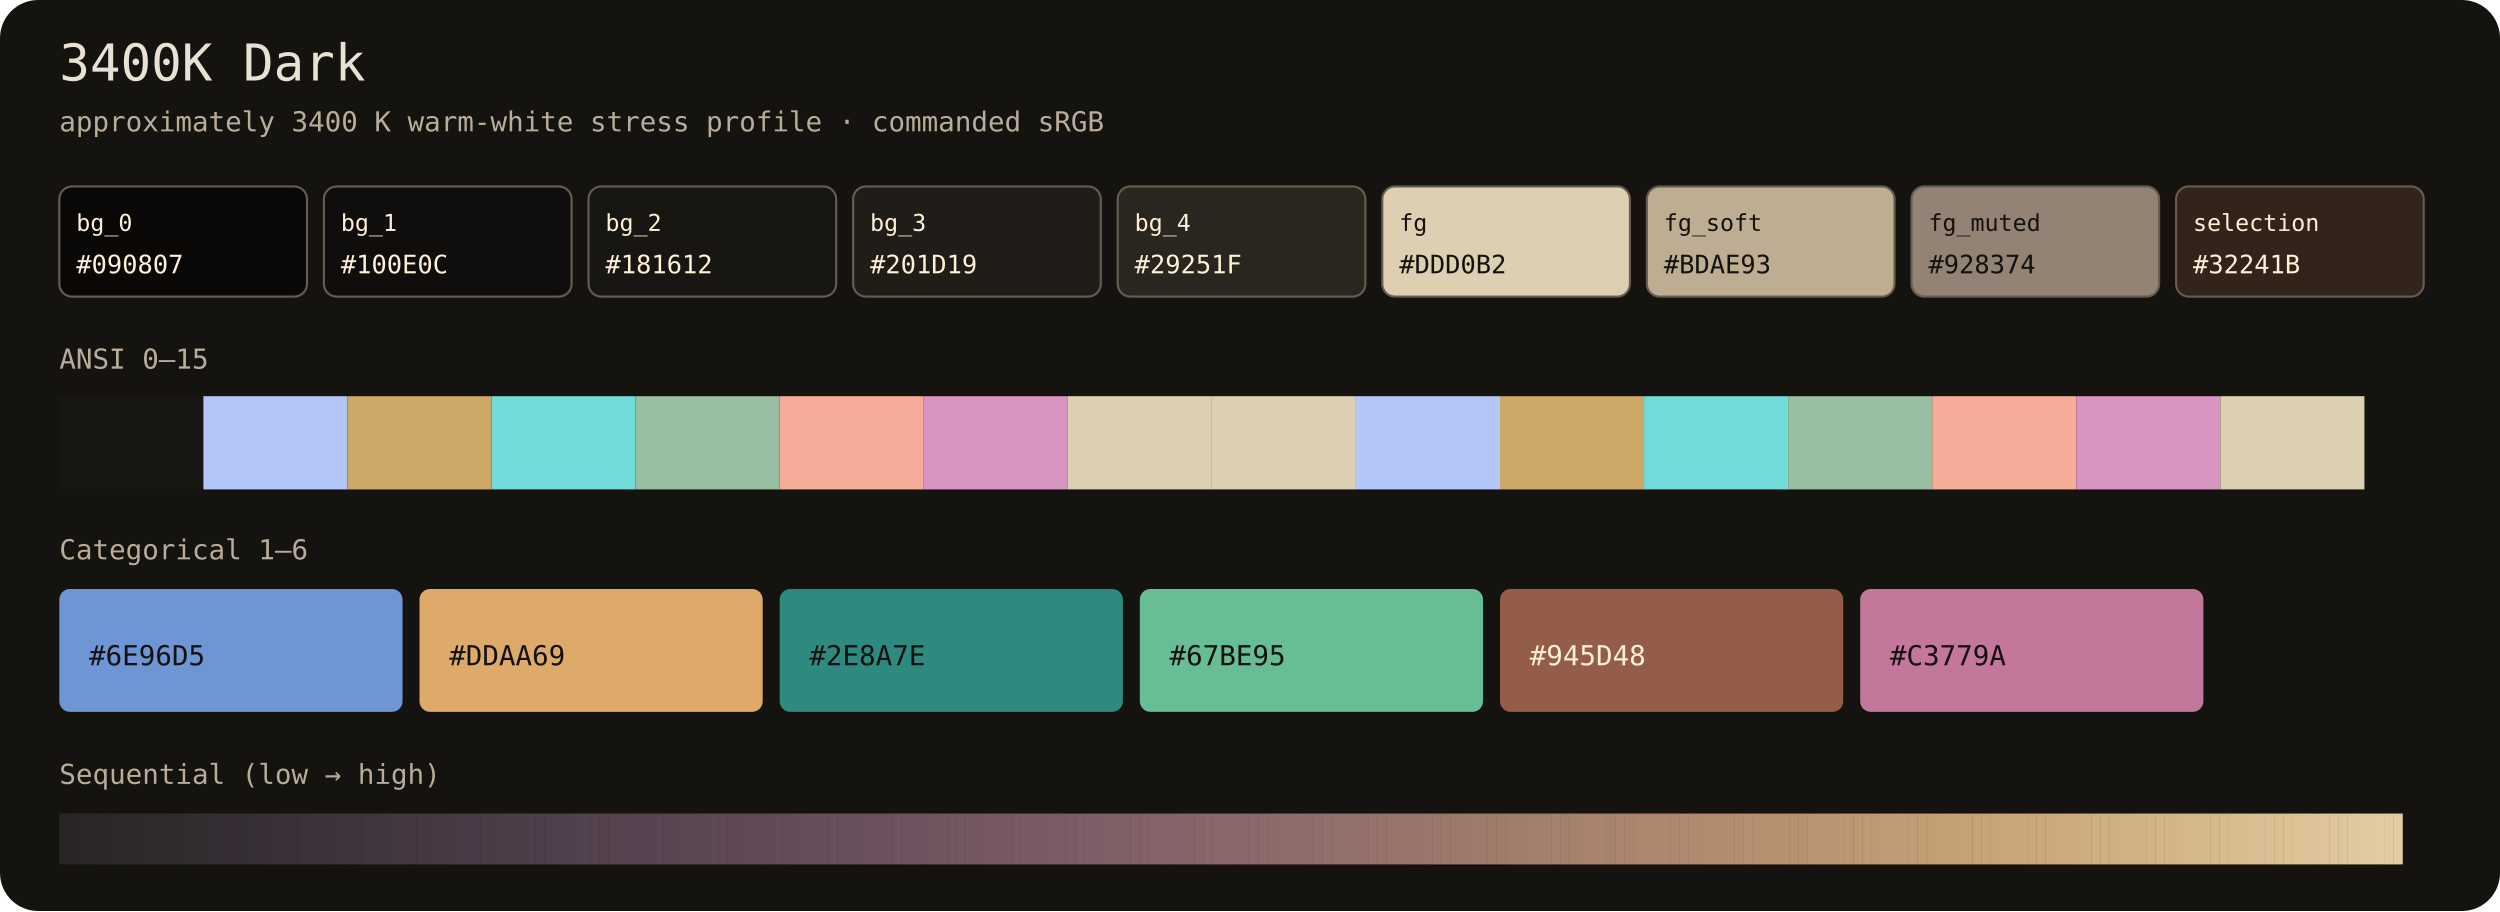
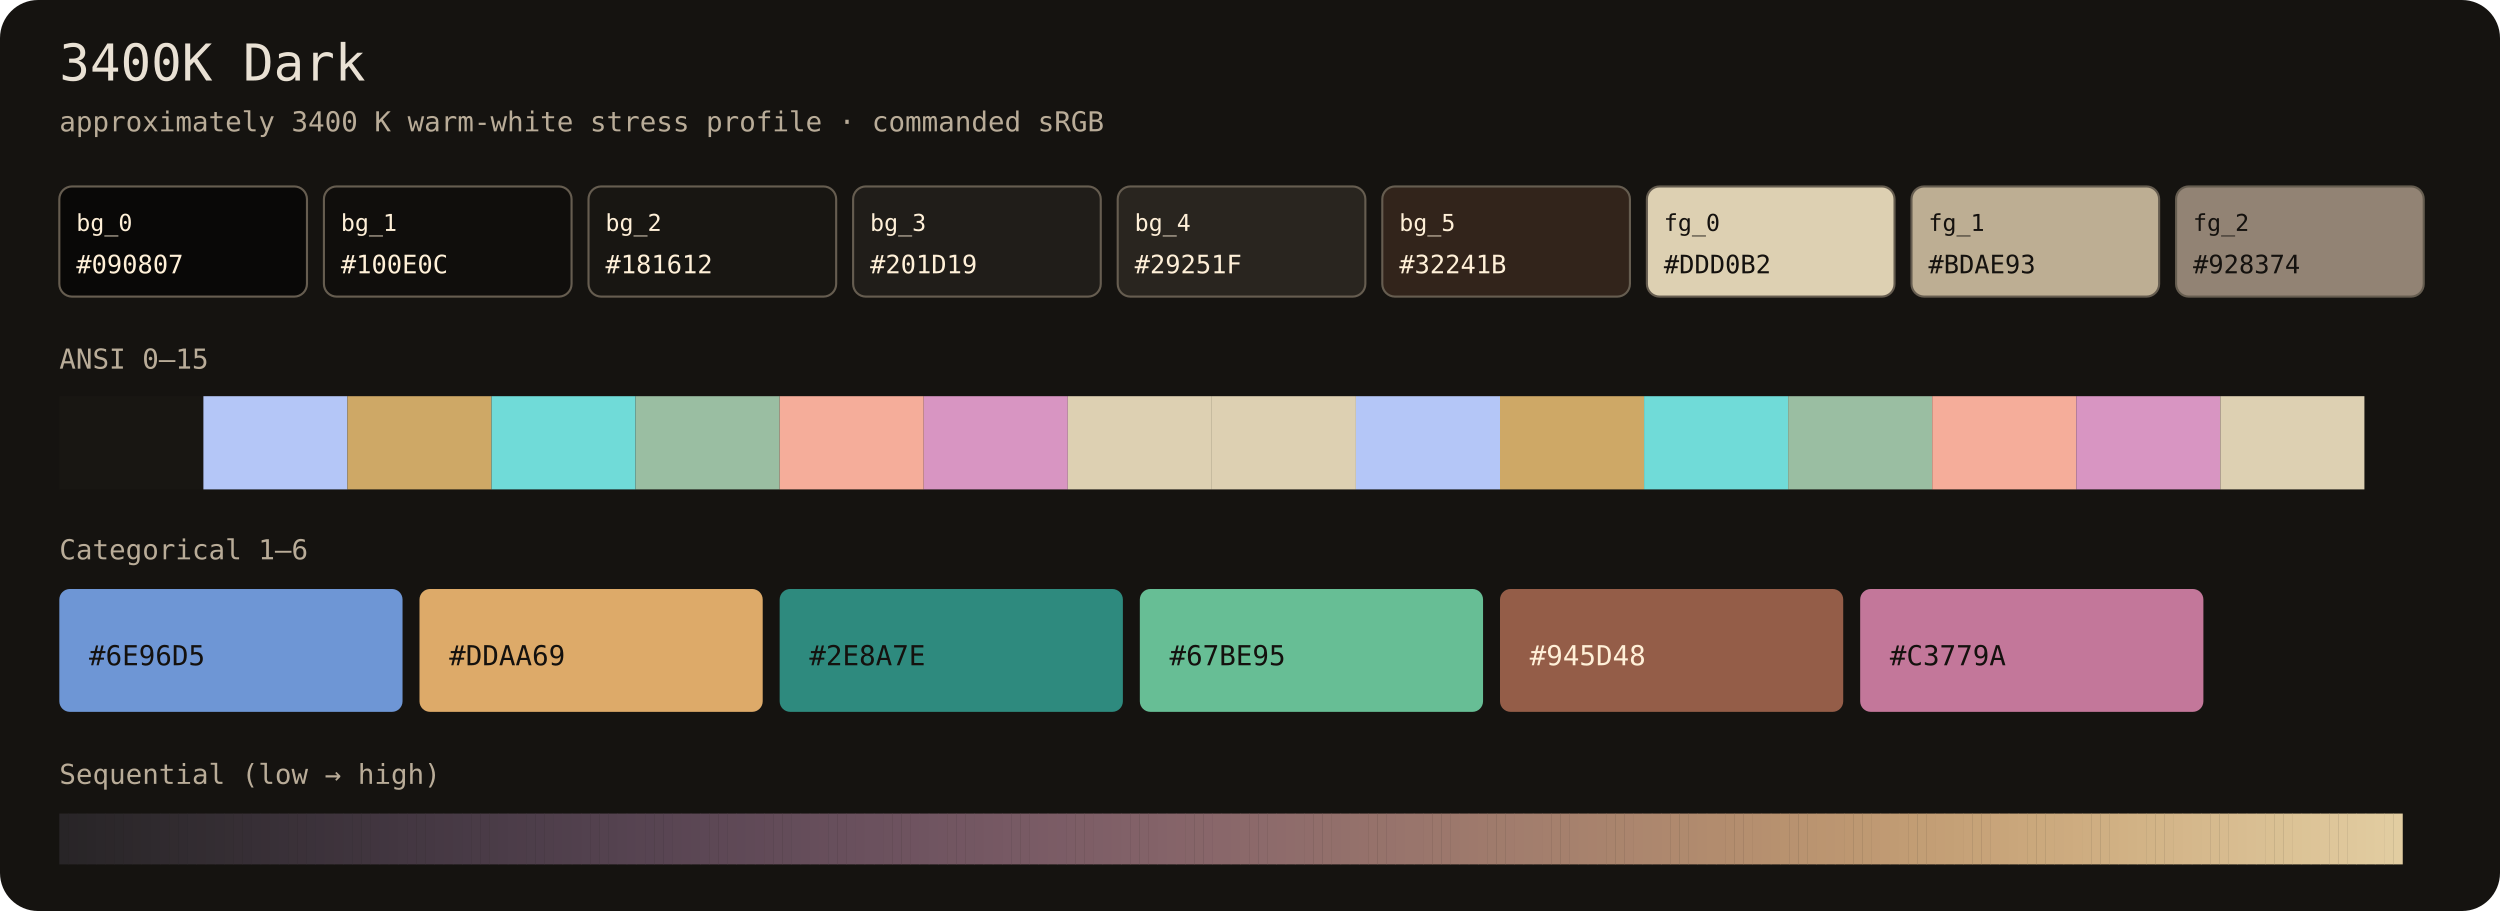
<svg xmlns="http://www.w3.org/2000/svg" width="1180" height="430" viewBox="0 0 1180 430">
  <rect width="100%" height="100%" rx="18" fill="#151310" />
  <text x="28" y="38" fill="#E9E1D4" font-size="24" font-family="ui-monospace, SFMono-Regular, Menlo, monospace">3400K Dark</text>
  <text x="28" y="62" fill="#B9AC98" font-size="13" font-family="ui-monospace, SFMono-Regular, Menlo, monospace">approximately 3400 K warm-white stress profile · commanded sRGB</text>
  <rect x="28.00" y="88" width="116.89" height="52" rx="6" fill="#090807" stroke="#665D50" />
  <text x="36" y="109" fill="#FFF0D8" font-size="11" font-family="ui-monospace, SFMono-Regular, Menlo, monospace">bg_0</text>
  <text x="36" y="129" fill="#FFF0D8" font-size="12" font-family="ui-monospace, SFMono-Regular, Menlo, monospace">#090807</text>
  <rect x="152.89" y="88" width="116.89" height="52" rx="6" fill="#100E0C" stroke="#665D50" />
  <text x="160.889" y="109" fill="#FFF0D8" font-size="11" font-family="ui-monospace, SFMono-Regular, Menlo, monospace">bg_1</text>
  <text x="160.889" y="129" fill="#FFF0D8" font-size="12" font-family="ui-monospace, SFMono-Regular, Menlo, monospace">#100E0C</text>
  <rect x="277.78" y="88" width="116.89" height="52" rx="6" fill="#181612" stroke="#665D50" />
  <text x="285.778" y="109" fill="#FFF0D8" font-size="11" font-family="ui-monospace, SFMono-Regular, Menlo, monospace">bg_2</text>
  <text x="285.778" y="129" fill="#FFF0D8" font-size="12" font-family="ui-monospace, SFMono-Regular, Menlo, monospace">#181612</text>
  <rect x="402.67" y="88" width="116.89" height="52" rx="6" fill="#201D19" stroke="#665D50" />
  <text x="410.667" y="109" fill="#FFF0D8" font-size="11" font-family="ui-monospace, SFMono-Regular, Menlo, monospace">bg_3</text>
  <text x="410.667" y="129" fill="#FFF0D8" font-size="12" font-family="ui-monospace, SFMono-Regular, Menlo, monospace">#201D19</text>
  <rect x="527.56" y="88" width="116.89" height="52" rx="6" fill="#29251F" stroke="#665D50" />
  <text x="535.556" y="109" fill="#FFF0D8" font-size="11" font-family="ui-monospace, SFMono-Regular, Menlo, monospace">bg_4</text>
  <text x="535.556" y="129" fill="#FFF0D8" font-size="12" font-family="ui-monospace, SFMono-Regular, Menlo, monospace">#29251F</text>
-   <rect x="652.44" y="88" width="116.89" height="52" rx="6" fill="#DDD0B2" stroke="#665D50" />
-   <text x="660.444" y="109" fill="#14110E" font-size="11" font-family="ui-monospace, SFMono-Regular, Menlo, monospace">fg</text>
-   <text x="660.444" y="129" fill="#14110E" font-size="12" font-family="ui-monospace, SFMono-Regular, Menlo, monospace">#DDD0B2</text>
-   <rect x="777.33" y="88" width="116.89" height="52" rx="6" fill="#BDAE93" stroke="#665D50" />
-   <text x="785.333" y="109" fill="#14110E" font-size="11" font-family="ui-monospace, SFMono-Regular, Menlo, monospace">fg_soft</text>
-   <text x="785.333" y="129" fill="#14110E" font-size="12" font-family="ui-monospace, SFMono-Regular, Menlo, monospace">#BDAE93</text>
-   <rect x="902.22" y="88" width="116.89" height="52" rx="6" fill="#928374" stroke="#665D50" />
-   <text x="910.222" y="109" fill="#14110E" font-size="11" font-family="ui-monospace, SFMono-Regular, Menlo, monospace">fg_muted</text>
-   <text x="910.222" y="129" fill="#14110E" font-size="12" font-family="ui-monospace, SFMono-Regular, Menlo, monospace">#928374</text>
-   <rect x="1027.11" y="88" width="116.89" height="52" rx="6" fill="#32241B" stroke="#665D50" />
-   <text x="1035.111" y="109" fill="#FFF0D8" font-size="11" font-family="ui-monospace, SFMono-Regular, Menlo, monospace">selection</text>
-   <text x="1035.111" y="129" fill="#FFF0D8" font-size="12" font-family="ui-monospace, SFMono-Regular, Menlo, monospace">#32241B</text>
+   <rect x="652.44" y="88" width="116.89" height="52" rx="6" fill="#32241B" stroke="#665D50" />
+   <text x="660.444" y="109" fill="#FFF0D8" font-size="11" font-family="ui-monospace, SFMono-Regular, Menlo, monospace">bg_5</text>
+   <text x="660.444" y="129" fill="#FFF0D8" font-size="12" font-family="ui-monospace, SFMono-Regular, Menlo, monospace">#32241B</text>
+   <rect x="777.33" y="88" width="116.89" height="52" rx="6" fill="#DDD0B2" stroke="#665D50" />
+   <text x="785.333" y="109" fill="#14110E" font-size="11" font-family="ui-monospace, SFMono-Regular, Menlo, monospace">fg_0</text>
+   <text x="785.333" y="129" fill="#14110E" font-size="12" font-family="ui-monospace, SFMono-Regular, Menlo, monospace">#DDD0B2</text>
+   <rect x="902.22" y="88" width="116.89" height="52" rx="6" fill="#BDAE93" stroke="#665D50" />
+   <text x="910.222" y="109" fill="#14110E" font-size="11" font-family="ui-monospace, SFMono-Regular, Menlo, monospace">fg_1</text>
+   <text x="910.222" y="129" fill="#14110E" font-size="12" font-family="ui-monospace, SFMono-Regular, Menlo, monospace">#BDAE93</text>
+   <rect x="1027.11" y="88" width="116.89" height="52" rx="6" fill="#928374" stroke="#665D50" />
+   <text x="1035.111" y="109" fill="#14110E" font-size="11" font-family="ui-monospace, SFMono-Regular, Menlo, monospace">fg_2</text>
+   <text x="1035.111" y="129" fill="#14110E" font-size="12" font-family="ui-monospace, SFMono-Regular, Menlo, monospace">#928374</text>
  <text x="28" y="174" fill="#B9AC98" font-size="13" font-family="ui-monospace, SFMono-Regular, Menlo, monospace">ANSI 0–15</text>
  <rect x="28" y="187" width="68" height="44" fill="#181612" />
  <rect x="96" y="187" width="68" height="44" fill="#B4C6F7" />
  <rect x="164" y="187" width="68" height="44" fill="#CEA866" />
  <rect x="232" y="187" width="68" height="44" fill="#70DBD8" />
  <rect x="300" y="187" width="68" height="44" fill="#9ABEA2" />
  <rect x="368" y="187" width="68" height="44" fill="#F5AD9A" />
  <rect x="436" y="187" width="68" height="44" fill="#D895C2" />
  <rect x="504" y="187" width="68" height="44" fill="#DDD0B2" />
  <rect x="572" y="187" width="68" height="44" fill="#DDD0B2" />
  <rect x="640" y="187" width="68" height="44" fill="#B4C6F7" />
  <rect x="708" y="187" width="68" height="44" fill="#CEA866" />
  <rect x="776" y="187" width="68" height="44" fill="#70DBD8" />
  <rect x="844" y="187" width="68" height="44" fill="#9ABEA2" />
  <rect x="912" y="187" width="68" height="44" fill="#F5AD9A" />
  <rect x="980" y="187" width="68" height="44" fill="#D895C2" />
  <rect x="1048" y="187" width="68" height="44" fill="#DDD0B2" />
  <text x="28" y="264" fill="#B9AC98" font-size="13" font-family="ui-monospace, SFMono-Regular, Menlo, monospace">Categorical 1–6</text>
  <rect x="28" y="278" width="162" height="58" rx="5" fill="#6E96D5" />
  <text x="42" y="314" fill="#14110E" font-size="13" font-family="ui-monospace, SFMono-Regular, Menlo, monospace">#6E96D5</text>
  <rect x="198" y="278" width="162" height="58" rx="5" fill="#DDAA69" />
  <text x="212" y="314" fill="#14110E" font-size="13" font-family="ui-monospace, SFMono-Regular, Menlo, monospace">#DDAA69</text>
  <rect x="368" y="278" width="162" height="58" rx="5" fill="#2E8A7E" />
  <text x="382" y="314" fill="#14110E" font-size="13" font-family="ui-monospace, SFMono-Regular, Menlo, monospace">#2E8A7E</text>
  <rect x="538" y="278" width="162" height="58" rx="5" fill="#67BE95" />
  <text x="552" y="314" fill="#14110E" font-size="13" font-family="ui-monospace, SFMono-Regular, Menlo, monospace">#67BE95</text>
  <rect x="708" y="278" width="162" height="58" rx="5" fill="#945D48" />
  <text x="722" y="314" fill="#FFF0D8" font-size="13" font-family="ui-monospace, SFMono-Regular, Menlo, monospace">#945D48</text>
  <rect x="878" y="278" width="162" height="58" rx="5" fill="#C3779A" />
  <text x="892" y="314" fill="#14110E" font-size="13" font-family="ui-monospace, SFMono-Regular, Menlo, monospace">#C3779A</text>
  <text x="28" y="370" fill="#B9AC98" font-size="13" font-family="ui-monospace, SFMono-Regular, Menlo, monospace">Sequential (low → high)</text>
  <rect x="28.00" y="384" width="4.5" height="24" fill="#282527" />
  <rect x="32.32" y="384" width="4.5" height="24" fill="#292528" />
  <rect x="36.64" y="384" width="4.5" height="24" fill="#292628" />
  <rect x="40.96" y="384" width="4.5" height="24" fill="#2A2629" />
  <rect x="45.28" y="384" width="4.5" height="24" fill="#2B272A" />
  <rect x="49.60" y="384" width="4.5" height="24" fill="#2C272A" />
  <rect x="53.92" y="384" width="4.5" height="24" fill="#2C282B" />
  <rect x="58.24" y="384" width="4.5" height="24" fill="#2D282C" />
  <rect x="62.56" y="384" width="4.5" height="24" fill="#2E292C" />
  <rect x="66.88" y="384" width="4.5" height="24" fill="#2E292D" />
  <rect x="71.20" y="384" width="4.5" height="24" fill="#2F2A2E" />
  <rect x="75.52" y="384" width="4.5" height="24" fill="#302A2F" />
  <rect x="79.84" y="384" width="4.5" height="24" fill="#312B2F" />
  <rect x="84.16" y="384" width="4.5" height="24" fill="#312B30" />
  <rect x="88.48" y="384" width="4.5" height="24" fill="#322C31" />
  <rect x="92.80" y="384" width="4.5" height="24" fill="#332C31" />
  <rect x="97.12" y="384" width="4.5" height="24" fill="#332D32" />
  <rect x="101.44" y="384" width="4.5" height="24" fill="#342D33" />
  <rect x="105.76" y="384" width="4.5" height="24" fill="#352E33" />
  <rect x="110.08" y="384" width="4.5" height="24" fill="#362E34" />
  <rect x="114.40" y="384" width="4.5" height="24" fill="#362E35" />
  <rect x="118.72" y="384" width="4.5" height="24" fill="#372F36" />
  <rect x="123.04" y="384" width="4.5" height="24" fill="#382F36" />
  <rect x="127.36" y="384" width="4.5" height="24" fill="#383037" />
  <rect x="131.68" y="384" width="4.5" height="24" fill="#393038" />
  <rect x="136.00" y="384" width="4.5" height="24" fill="#3A3138" />
  <rect x="140.32" y="384" width="4.5" height="24" fill="#3B3139" />
  <rect x="144.64" y="384" width="4.5" height="24" fill="#3B323A" />
  <rect x="148.96" y="384" width="4.5" height="24" fill="#3C323B" />
  <rect x="153.28" y="384" width="4.5" height="24" fill="#3D333B" />
  <rect x="157.60" y="384" width="4.5" height="24" fill="#3E333C" />
  <rect x="161.92" y="384" width="4.5" height="24" fill="#3E343D" />
  <rect x="166.24" y="384" width="4.5" height="24" fill="#3F343D" />
  <rect x="170.56" y="384" width="4.5" height="24" fill="#40353E" />
  <rect x="174.88" y="384" width="4.5" height="24" fill="#41353F" />
  <rect x="179.20" y="384" width="4.5" height="24" fill="#413640" />
  <rect x="183.52" y="384" width="4.5" height="24" fill="#423640" />
  <rect x="187.84" y="384" width="4.5" height="24" fill="#433741" />
  <rect x="192.16" y="384" width="4.5" height="24" fill="#443742" />
  <rect x="196.48" y="384" width="4.5" height="24" fill="#443842" />
  <rect x="200.80" y="384" width="4.5" height="24" fill="#453843" />
  <rect x="205.12" y="384" width="4.5" height="24" fill="#463944" />
  <rect x="209.44" y="384" width="4.5" height="24" fill="#473944" />
  <rect x="213.76" y="384" width="4.5" height="24" fill="#473A45" />
  <rect x="218.08" y="384" width="4.5" height="24" fill="#483A46" />
  <rect x="222.40" y="384" width="4.5" height="24" fill="#493B46" />
  <rect x="226.72" y="384" width="4.5" height="24" fill="#4A3B47" />
  <rect x="231.04" y="384" width="4.5" height="24" fill="#4A3C47" />
  <rect x="235.36" y="384" width="4.5" height="24" fill="#4B3C48" />
  <rect x="239.68" y="384" width="4.5" height="24" fill="#4C3D49" />
  <rect x="244.00" y="384" width="4.5" height="24" fill="#4D3D49" />
  <rect x="248.32" y="384" width="4.5" height="24" fill="#4D3E4A" />
  <rect x="252.64" y="384" width="4.5" height="24" fill="#4E3E4B" />
  <rect x="256.96" y="384" width="4.5" height="24" fill="#4F3F4B" />
  <rect x="261.28" y="384" width="4.5" height="24" fill="#503F4C" />
  <rect x="265.60" y="384" width="4.5" height="24" fill="#50404C" />
  <rect x="269.92" y="384" width="4.5" height="24" fill="#51404D" />
  <rect x="274.24" y="384" width="4.5" height="24" fill="#52414E" />
  <rect x="278.56" y="384" width="4.5" height="24" fill="#53414E" />
  <rect x="282.88" y="384" width="4.5" height="24" fill="#54424F" />
  <rect x="287.20" y="384" width="4.5" height="24" fill="#54424F" />
  <rect x="291.52" y="384" width="4.5" height="24" fill="#554350" />
  <rect x="295.84" y="384" width="4.5" height="24" fill="#564351" />
  <rect x="300.16" y="384" width="4.5" height="24" fill="#574451" />
  <rect x="304.48" y="384" width="4.5" height="24" fill="#574452" />
  <rect x="308.80" y="384" width="4.5" height="24" fill="#584552" />
  <rect x="313.12" y="384" width="4.5" height="24" fill="#594553" />
  <rect x="317.44" y="384" width="4.5" height="24" fill="#5A4653" />
  <rect x="321.76" y="384" width="4.5" height="24" fill="#5B4654" />
  <rect x="326.08" y="384" width="4.5" height="24" fill="#5B4754" />
  <rect x="330.40" y="384" width="4.5" height="24" fill="#5C4755" />
  <rect x="334.72" y="384" width="4.5" height="24" fill="#5D4855" />
  <rect x="339.04" y="384" width="4.5" height="24" fill="#5E4856" />
  <rect x="343.36" y="384" width="4.5" height="24" fill="#5F4956" />
  <rect x="347.68" y="384" width="4.5" height="24" fill="#5F4957" />
  <rect x="352.00" y="384" width="4.5" height="24" fill="#604A57" />
  <rect x="356.32" y="384" width="4.5" height="24" fill="#614A58" />
  <rect x="360.64" y="384" width="4.5" height="24" fill="#624B58" />
  <rect x="364.96" y="384" width="4.5" height="24" fill="#634C59" />
  <rect x="369.28" y="384" width="4.5" height="24" fill="#634C59" />
  <rect x="373.60" y="384" width="4.5" height="24" fill="#644D5A" />
  <rect x="377.92" y="384" width="4.5" height="24" fill="#654D5A" />
  <rect x="382.24" y="384" width="4.5" height="24" fill="#664E5B" />
  <rect x="386.56" y="384" width="4.5" height="24" fill="#674E5B" />
  <rect x="390.88" y="384" width="4.5" height="24" fill="#674F5C" />
  <rect x="395.20" y="384" width="4.5" height="24" fill="#684F5C" />
  <rect x="399.52" y="384" width="4.5" height="24" fill="#69505D" />
  <rect x="403.84" y="384" width="4.5" height="24" fill="#6A505D" />
  <rect x="408.16" y="384" width="4.5" height="24" fill="#6B515E" />
  <rect x="412.48" y="384" width="4.5" height="24" fill="#6B515E" />
  <rect x="416.80" y="384" width="4.5" height="24" fill="#6C525E" />
  <rect x="421.12" y="384" width="4.5" height="24" fill="#6D525F" />
  <rect x="425.44" y="384" width="4.5" height="24" fill="#6E535F" />
  <rect x="429.76" y="384" width="4.5" height="24" fill="#6F5360" />
  <rect x="434.08" y="384" width="4.5" height="24" fill="#6F5460" />
  <rect x="438.40" y="384" width="4.5" height="24" fill="#705561" />
  <rect x="442.72" y="384" width="4.5" height="24" fill="#715561" />
  <rect x="447.04" y="384" width="4.5" height="24" fill="#725661" />
  <rect x="451.36" y="384" width="4.5" height="24" fill="#735662" />
  <rect x="455.68" y="384" width="4.5" height="24" fill="#735762" />
  <rect x="460.00" y="384" width="4.5" height="24" fill="#745762" />
  <rect x="464.32" y="384" width="4.5" height="24" fill="#755863" />
  <rect x="468.64" y="384" width="4.5" height="24" fill="#765863" />
  <rect x="472.96" y="384" width="4.5" height="24" fill="#775964" />
  <rect x="477.28" y="384" width="4.5" height="24" fill="#775A64" />
  <rect x="481.60" y="384" width="4.5" height="24" fill="#785A64" />
  <rect x="485.92" y="384" width="4.5" height="24" fill="#795B65" />
  <rect x="490.24" y="384" width="4.5" height="24" fill="#7A5B65" />
  <rect x="494.56" y="384" width="4.5" height="24" fill="#7B5C65" />
  <rect x="498.88" y="384" width="4.5" height="24" fill="#7B5C66" />
  <rect x="503.20" y="384" width="4.5" height="24" fill="#7C5D66" />
  <rect x="507.52" y="384" width="4.5" height="24" fill="#7D5E66" />
  <rect x="511.84" y="384" width="4.5" height="24" fill="#7E5E66" />
  <rect x="516.16" y="384" width="4.5" height="24" fill="#7E5F67" />
  <rect x="520.48" y="384" width="4.5" height="24" fill="#7F5F67" />
  <rect x="524.80" y="384" width="4.5" height="24" fill="#806067" />
  <rect x="529.12" y="384" width="4.5" height="24" fill="#816168" />
  <rect x="533.44" y="384" width="4.5" height="24" fill="#826168" />
  <rect x="537.76" y="384" width="4.5" height="24" fill="#826268" />
  <rect x="542.08" y="384" width="4.5" height="24" fill="#836268" />
  <rect x="546.40" y="384" width="4.5" height="24" fill="#846369" />
  <rect x="550.72" y="384" width="4.5" height="24" fill="#856469" />
  <rect x="555.04" y="384" width="4.5" height="24" fill="#866469" />
  <rect x="559.36" y="384" width="4.5" height="24" fill="#866569" />
  <rect x="563.68" y="384" width="4.5" height="24" fill="#876669" />
  <rect x="568.00" y="384" width="4.5" height="24" fill="#88666A" />
  <rect x="572.32" y="384" width="4.5" height="24" fill="#89676A" />
  <rect x="576.64" y="384" width="4.5" height="24" fill="#89676A" />
  <rect x="580.96" y="384" width="4.5" height="24" fill="#8A686A" />
  <rect x="585.28" y="384" width="4.5" height="24" fill="#8B696A" />
  <rect x="589.60" y="384" width="4.5" height="24" fill="#8C696A" />
  <rect x="593.92" y="384" width="4.5" height="24" fill="#8C6A6B" />
  <rect x="598.24" y="384" width="4.5" height="24" fill="#8D6B6B" />
  <rect x="602.56" y="384" width="4.5" height="24" fill="#8E6B6B" />
  <rect x="606.88" y="384" width="4.5" height="24" fill="#8F6C6B" />
  <rect x="611.20" y="384" width="4.5" height="24" fill="#8F6D6B" />
  <rect x="615.52" y="384" width="4.5" height="24" fill="#906D6B" />
  <rect x="619.84" y="384" width="4.5" height="24" fill="#916E6B" />
  <rect x="624.16" y="384" width="4.5" height="24" fill="#926F6B" />
  <rect x="628.48" y="384" width="4.5" height="24" fill="#926F6B" />
  <rect x="632.80" y="384" width="4.5" height="24" fill="#93706B" />
  <rect x="637.12" y="384" width="4.5" height="24" fill="#94716B" />
  <rect x="641.44" y="384" width="4.5" height="24" fill="#95716B" />
  <rect x="645.76" y="384" width="4.5" height="24" fill="#96726B" />
  <rect x="650.08" y="384" width="4.5" height="24" fill="#96736B" />
  <rect x="654.40" y="384" width="4.5" height="24" fill="#97736C" />
  <rect x="658.72" y="384" width="4.5" height="24" fill="#98746C" />
  <rect x="663.04" y="384" width="4.5" height="24" fill="#99756C" />
  <rect x="667.36" y="384" width="4.5" height="24" fill="#99756C" />
  <rect x="671.68" y="384" width="4.5" height="24" fill="#9A766C" />
  <rect x="676.00" y="384" width="4.5" height="24" fill="#9B776C" />
  <rect x="680.32" y="384" width="4.5" height="24" fill="#9C776C" />
  <rect x="684.64" y="384" width="4.5" height="24" fill="#9C786C" />
  <rect x="688.96" y="384" width="4.5" height="24" fill="#9D796C" />
  <rect x="693.28" y="384" width="4.5" height="24" fill="#9E796C" />
  <rect x="697.60" y="384" width="4.5" height="24" fill="#9F7A6C" />
  <rect x="701.92" y="384" width="4.5" height="24" fill="#9F7B6C" />
  <rect x="706.24" y="384" width="4.5" height="24" fill="#A07C6C" />
  <rect x="710.56" y="384" width="4.5" height="24" fill="#A17C6D" />
  <rect x="714.88" y="384" width="4.5" height="24" fill="#A27D6D" />
  <rect x="719.20" y="384" width="4.5" height="24" fill="#A27E6D" />
  <rect x="723.52" y="384" width="4.5" height="24" fill="#A37E6D" />
  <rect x="727.84" y="384" width="4.5" height="24" fill="#A47F6D" />
  <rect x="732.16" y="384" width="4.5" height="24" fill="#A5806D" />
  <rect x="736.48" y="384" width="4.5" height="24" fill="#A5806D" />
  <rect x="740.80" y="384" width="4.5" height="24" fill="#A6816D" />
  <rect x="745.12" y="384" width="4.5" height="24" fill="#A7826D" />
  <rect x="749.44" y="384" width="4.5" height="24" fill="#A8826D" />
  <rect x="753.76" y="384" width="4.5" height="24" fill="#A8836D" />
  <rect x="758.08" y="384" width="4.5" height="24" fill="#A9846D" />
  <rect x="762.40" y="384" width="4.5" height="24" fill="#AA856D" />
  <rect x="766.72" y="384" width="4.5" height="24" fill="#AB856E" />
  <rect x="771.04" y="384" width="4.5" height="24" fill="#AC866E" />
  <rect x="775.36" y="384" width="4.5" height="24" fill="#AC876E" />
  <rect x="779.68" y="384" width="4.5" height="24" fill="#AD876E" />
  <rect x="784.00" y="384" width="4.5" height="24" fill="#AE886E" />
  <rect x="788.32" y="384" width="4.5" height="24" fill="#AF896E" />
  <rect x="792.64" y="384" width="4.5" height="24" fill="#AF8A6E" />
  <rect x="796.96" y="384" width="4.5" height="24" fill="#B08A6E" />
  <rect x="801.28" y="384" width="4.5" height="24" fill="#B18B6E" />
  <rect x="805.60" y="384" width="4.5" height="24" fill="#B28C6E" />
  <rect x="809.92" y="384" width="4.5" height="24" fill="#B28C6E" />
  <rect x="814.24" y="384" width="4.5" height="24" fill="#B38D6E" />
  <rect x="818.56" y="384" width="4.5" height="24" fill="#B48E6F" />
  <rect x="822.88" y="384" width="4.5" height="24" fill="#B58F6F" />
  <rect x="827.20" y="384" width="4.5" height="24" fill="#B58F6F" />
  <rect x="831.52" y="384" width="4.5" height="24" fill="#B6906F" />
  <rect x="835.84" y="384" width="4.5" height="24" fill="#B7916F" />
  <rect x="840.16" y="384" width="4.5" height="24" fill="#B8926F" />
  <rect x="844.48" y="384" width="4.5" height="24" fill="#B89270" />
  <rect x="848.80" y="384" width="4.5" height="24" fill="#B99370" />
  <rect x="853.12" y="384" width="4.5" height="24" fill="#BA9470" />
  <rect x="857.44" y="384" width="4.5" height="24" fill="#BB9570" />
  <rect x="861.76" y="384" width="4.5" height="24" fill="#BB9571" />
  <rect x="866.08" y="384" width="4.5" height="24" fill="#BC9671" />
  <rect x="870.40" y="384" width="4.5" height="24" fill="#BD9771" />
  <rect x="874.72" y="384" width="4.5" height="24" fill="#BD9872" />
  <rect x="879.04" y="384" width="4.5" height="24" fill="#BE9972" />
  <rect x="883.36" y="384" width="4.5" height="24" fill="#BF9973" />
  <rect x="887.68" y="384" width="4.5" height="24" fill="#C09A73" />
  <rect x="892.00" y="384" width="4.5" height="24" fill="#C09B73" />
  <rect x="896.32" y="384" width="4.5" height="24" fill="#C19C74" />
  <rect x="900.64" y="384" width="4.5" height="24" fill="#C29D74" />
  <rect x="904.96" y="384" width="4.5" height="24" fill="#C29E75" />
  <rect x="909.28" y="384" width="4.5" height="24" fill="#C39E75" />
  <rect x="913.60" y="384" width="4.5" height="24" fill="#C49F76" />
  <rect x="917.92" y="384" width="4.5" height="24" fill="#C4A076" />
  <rect x="922.24" y="384" width="4.5" height="24" fill="#C5A177" />
  <rect x="926.56" y="384" width="4.5" height="24" fill="#C6A278" />
  <rect x="930.88" y="384" width="4.5" height="24" fill="#C6A378" />
  <rect x="935.20" y="384" width="4.5" height="24" fill="#C7A379" />
  <rect x="939.52" y="384" width="4.5" height="24" fill="#C8A47A" />
  <rect x="943.84" y="384" width="4.5" height="24" fill="#C8A57A" />
  <rect x="948.16" y="384" width="4.5" height="24" fill="#C9A67B" />
  <rect x="952.48" y="384" width="4.5" height="24" fill="#CAA77C" />
  <rect x="956.80" y="384" width="4.5" height="24" fill="#CAA87C" />
  <rect x="961.12" y="384" width="4.5" height="24" fill="#CBA97D" />
  <rect x="965.44" y="384" width="4.5" height="24" fill="#CCAA7E" />
  <rect x="969.76" y="384" width="4.5" height="24" fill="#CCAA7F" />
  <rect x="974.08" y="384" width="4.5" height="24" fill="#CDAB7F" />
  <rect x="978.40" y="384" width="4.5" height="24" fill="#CEAC80" />
  <rect x="982.72" y="384" width="4.5" height="24" fill="#CEAD81" />
  <rect x="987.04" y="384" width="4.5" height="24" fill="#CFAE82" />
  <rect x="991.36" y="384" width="4.5" height="24" fill="#CFAF83" />
  <rect x="995.68" y="384" width="4.5" height="24" fill="#D0B083" />
  <rect x="1000.00" y="384" width="4.5" height="24" fill="#D1B184" />
  <rect x="1004.32" y="384" width="4.5" height="24" fill="#D1B285" />
  <rect x="1008.64" y="384" width="4.5" height="24" fill="#D2B386" />
  <rect x="1012.96" y="384" width="4.5" height="24" fill="#D2B487" />
  <rect x="1017.28" y="384" width="4.5" height="24" fill="#D3B588" />
  <rect x="1021.60" y="384" width="4.5" height="24" fill="#D3B589" />
  <rect x="1025.92" y="384" width="4.5" height="24" fill="#D4B68A" />
  <rect x="1030.24" y="384" width="4.5" height="24" fill="#D5B78B" />
  <rect x="1034.56" y="384" width="4.5" height="24" fill="#D5B88C" />
  <rect x="1038.88" y="384" width="4.5" height="24" fill="#D6B98D" />
  <rect x="1043.20" y="384" width="4.5" height="24" fill="#D6BA8E" />
  <rect x="1047.52" y="384" width="4.5" height="24" fill="#D7BB8F" />
  <rect x="1051.84" y="384" width="4.5" height="24" fill="#D8BC90" />
  <rect x="1056.16" y="384" width="4.5" height="24" fill="#D8BD91" />
  <rect x="1060.48" y="384" width="4.5" height="24" fill="#D9BE92" />
  <rect x="1064.80" y="384" width="4.5" height="24" fill="#D9BF93" />
  <rect x="1069.12" y="384" width="4.5" height="24" fill="#DAC093" />
  <rect x="1073.44" y="384" width="4.5" height="24" fill="#DAC194" />
  <rect x="1077.76" y="384" width="4.5" height="24" fill="#DBC295" />
  <rect x="1082.08" y="384" width="4.5" height="24" fill="#DCC396" />
  <rect x="1086.40" y="384" width="4.5" height="24" fill="#DCC497" />
  <rect x="1090.72" y="384" width="4.5" height="24" fill="#DDC498" />
  <rect x="1095.04" y="384" width="4.5" height="24" fill="#DDC599" />
  <rect x="1099.36" y="384" width="4.5" height="24" fill="#DEC69A" />
  <rect x="1103.68" y="384" width="4.5" height="24" fill="#DFC79B" />
  <rect x="1108.00" y="384" width="4.5" height="24" fill="#DFC89C" />
  <rect x="1112.32" y="384" width="4.5" height="24" fill="#E0C99D" />
  <rect x="1116.64" y="384" width="4.5" height="24" fill="#E0CA9E" />
  <rect x="1120.96" y="384" width="4.5" height="24" fill="#E1CB9F" />
  <rect x="1125.28" y="384" width="4.5" height="24" fill="#E1CCA0" />
  <rect x="1129.60" y="384" width="4.5" height="24" fill="#E2CDA1" />
</svg>
